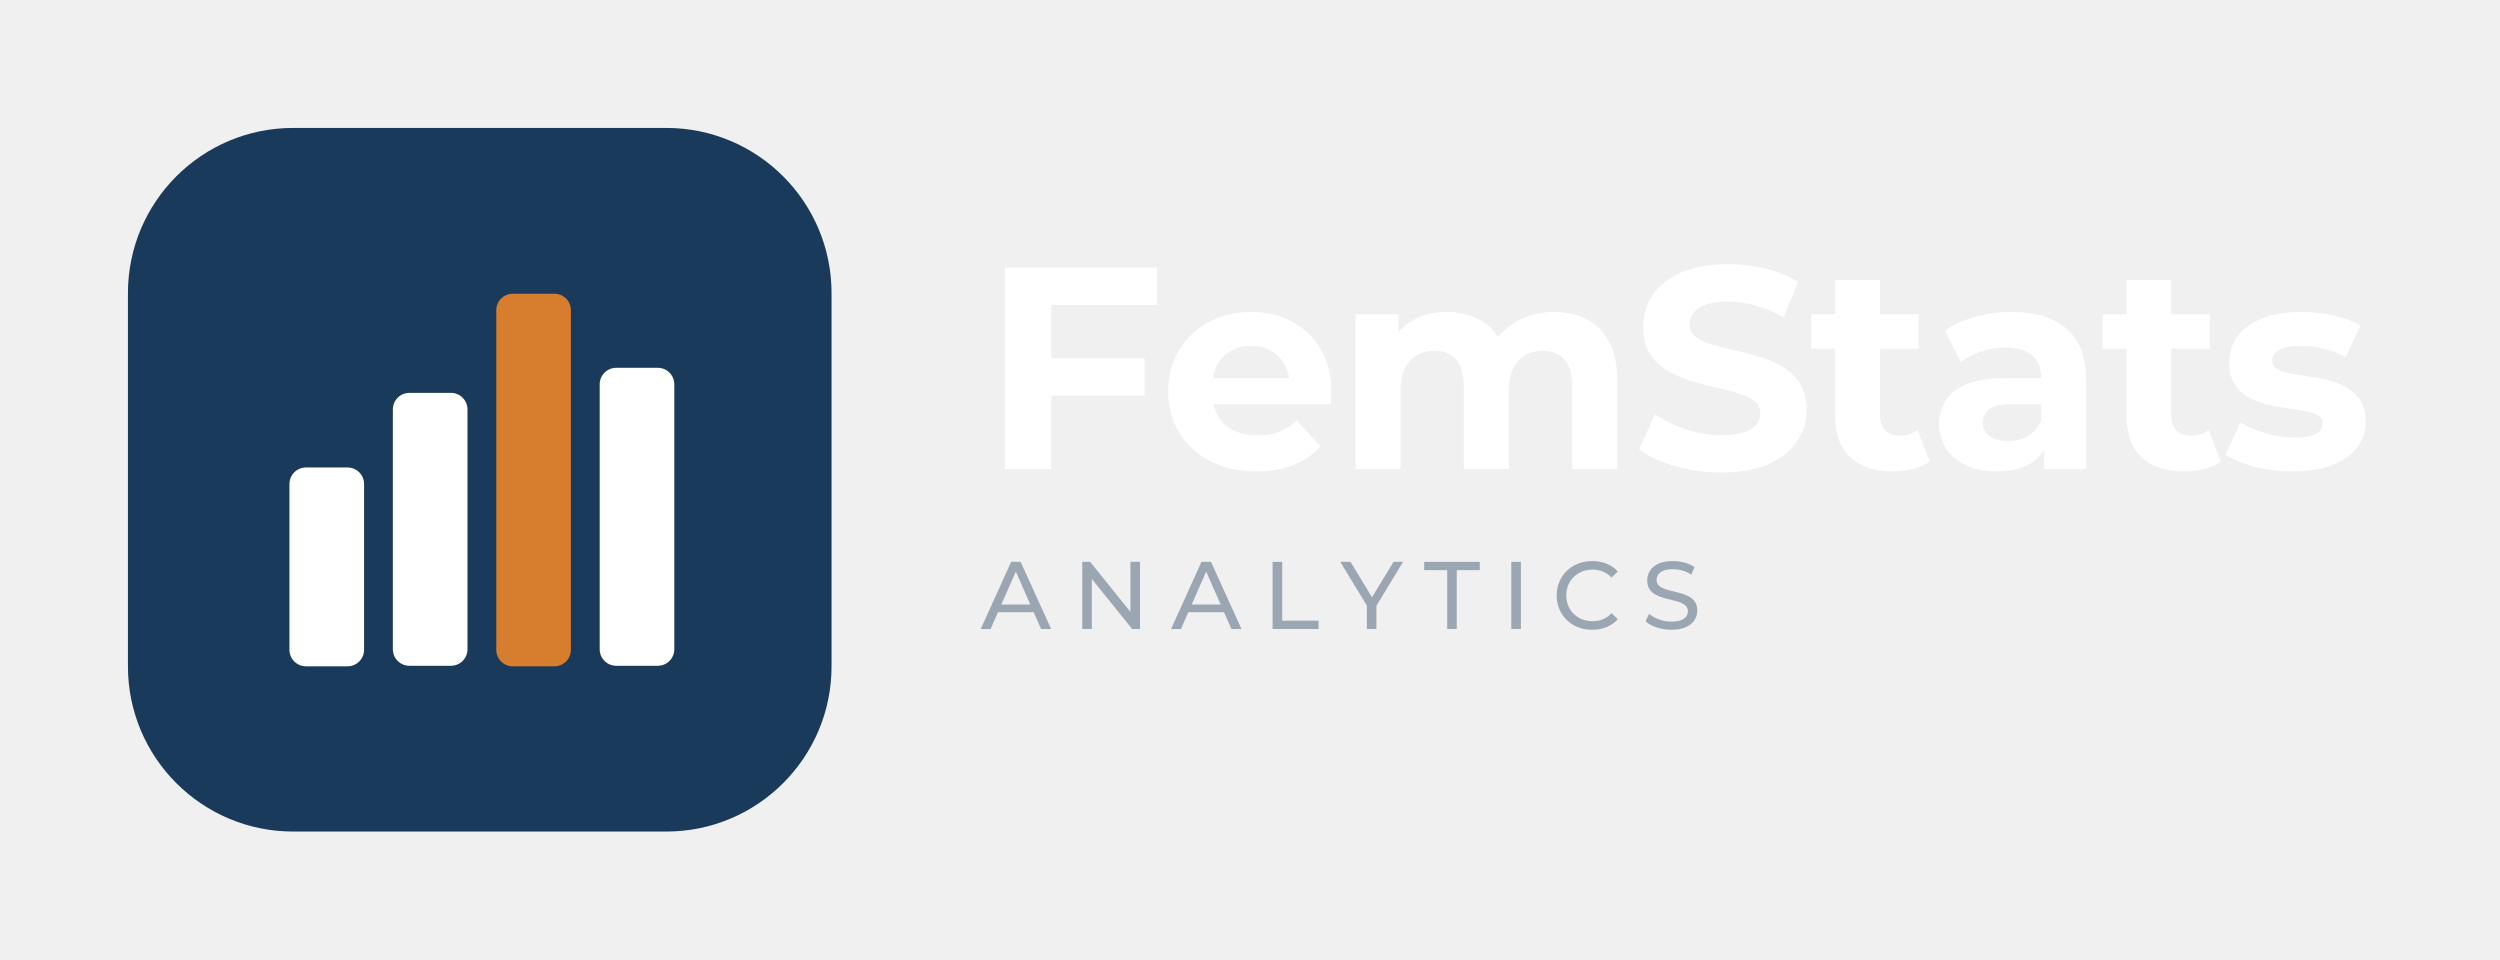
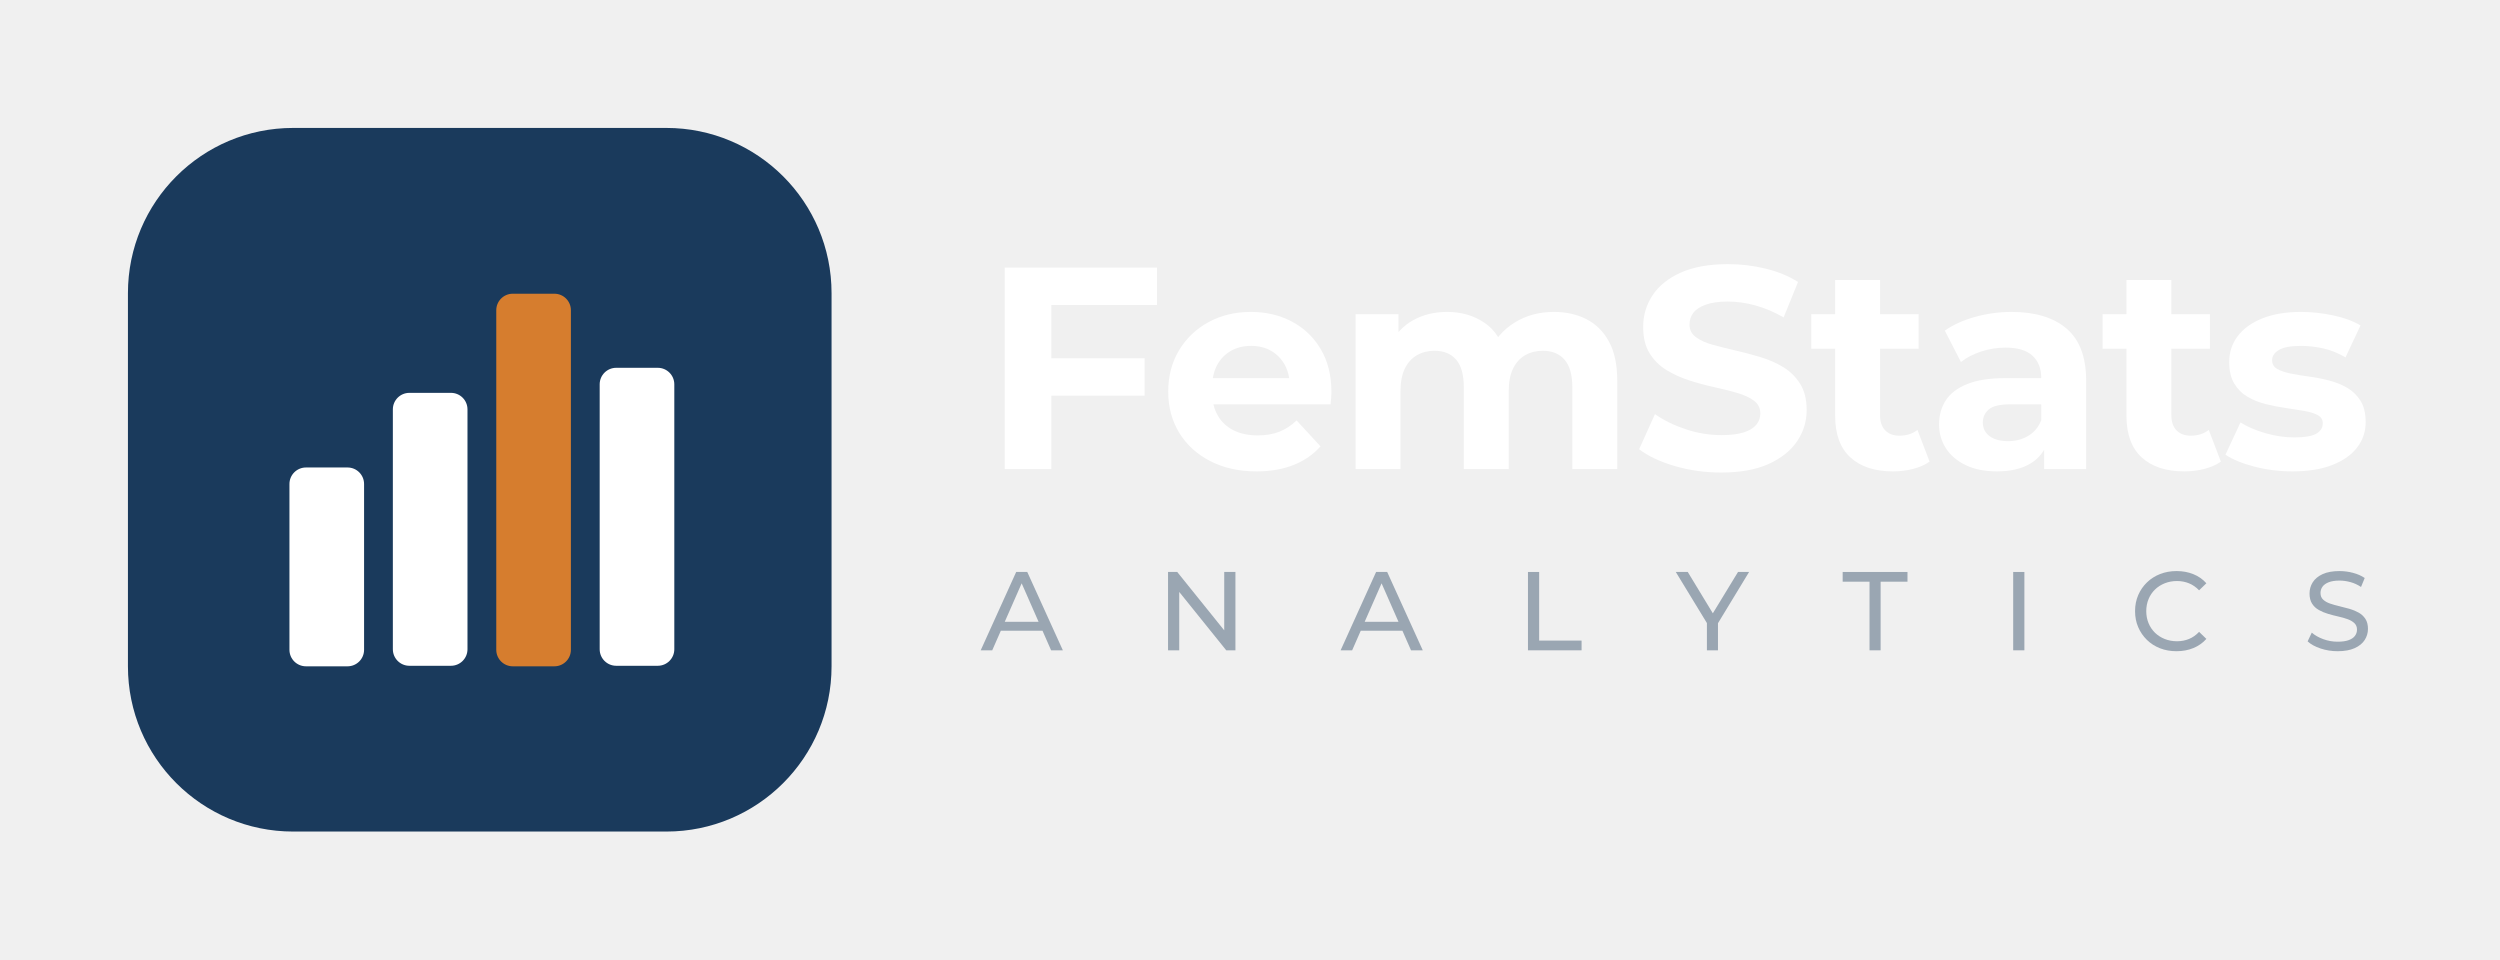
<svg xmlns="http://www.w3.org/2000/svg" viewBox="0 0 469 180" width="469" height="180">
  <g transform="translate(24,24)">
    <rect x="0" y="0" width="132" height="132" rx="31" fill="#1A3A5C" />
    <rect x="30.3" y="63.7" width="14.0" height="37.3" rx="3.1" fill="#FFFFFF" />
    <rect x="49.7" y="49.7" width="14.0" height="51.2" rx="3.1" fill="#FFFFFF" />
    <rect x="69.1" y="31.1" width="14.0" height="69.9" rx="3.1" fill="#D67D2E" />
    <rect x="88.5" y="45.0" width="14.0" height="55.9" rx="3.1" fill="#FFFFFF" />
  </g>
  <path d="M83 0V700H612V570H245V0ZM233 255V385H569V255Z" transform="translate(184.00,88.00) scale(0.054,-0.054)" fill="#FFFFFF" />
  <path d="M339 -8Q247 -8 177.5 28.0Q108 64 70.0 126.5Q32 189 32 269Q32 350 69.5 412.5Q107 475 172.0 510.5Q237 546 319 546Q398 546 461.5 512.5Q525 479 562.0 416.5Q599 354 599 267Q599 258 598.0 246.5Q597 235 596 225H159V316H514L454 289Q454 331 437.0 362.0Q420 393 390.0 410.5Q360 428 320 428Q280 428 249.5 410.5Q219 393 202.0 361.5Q185 330 185 287V263Q185 219 204.5 185.5Q224 152 259.5 134.5Q295 117 343 117Q386 117 418.5 130.0Q451 143 478 169L561 79Q524 37 468.0 14.5Q412 -8 339 -8Z" transform="translate(217.43,88.00) scale(0.054,-0.054)" fill="#FFFFFF" />
  <path d="M72 0V538H221V391L193 434Q221 489 272.5 517.5Q324 546 390 546Q464 546 519.5 508.5Q575 471 593 394L538 409Q565 472 624.5 509.0Q684 546 761 546Q825 546 874.5 520.5Q924 495 952.5 442.5Q981 390 981 308V0H825V284Q825 349 798.0 380.0Q771 411 722 411Q688 411 661.0 395.5Q634 380 619.0 349.0Q604 318 604 270V0H448V284Q448 349 421.5 380.0Q395 411 346 411Q312 411 285.0 395.5Q258 380 243.0 349.0Q228 318 228 270V0Z" transform="translate(250.42,88.00) scale(0.054,-0.054)" fill="#FFFFFF" />
  <path d="M313 -12Q229 -12 152.0 10.5Q75 33 28 69L83 191Q128 159 189.5 138.5Q251 118 314 118Q362 118 391.5 127.5Q421 137 435.0 154.0Q449 171 449 193Q449 221 427.0 237.5Q405 254 369.0 264.5Q333 275 289.5 284.5Q246 294 202.5 308.0Q159 322 123.0 344.0Q87 366 64.5 402.0Q42 438 42 494Q42 554 74.5 603.5Q107 653 172.5 682.5Q238 712 337 712Q403 712 467.0 696.5Q531 681 580 650L530 527Q481 555 432.0 568.5Q383 582 336 582Q289 582 259.0 571.0Q229 560 216.0 542.5Q203 525 203 502Q203 475 225.0 458.5Q247 442 283.0 432.0Q319 422 362.5 412.0Q406 402 449.5 389.0Q493 376 529.0 354.0Q565 332 587.5 296.0Q610 260 610 205Q610 146 577.0 97.0Q544 48 478.5 18.0Q413 -12 313 -12Z" transform="translate(305.99,88.00) scale(0.054,-0.054)" fill="#FFFFFF" />
  <path d="M292 -8Q197 -8 144.0 40.5Q91 89 91 185V657H247V187Q247 153 265.0 134.5Q283 116 314 116Q351 116 377 136L419 26Q395 9 361.5 0.5Q328 -8 292 -8ZM8 418V538H381V418Z" transform="translate(339.36,88.00) scale(0.054,-0.054)" fill="#FFFFFF" />
  <path d="M402 0V105L392 128V316Q392 366 361.5 394.0Q331 422 268 422Q225 422 183.5 408.5Q142 395 113 372L57 481Q101 512 163.0 529.0Q225 546 289 546Q412 546 480.0 488.0Q548 430 548 307V0ZM238 -8Q175 -8 130.0 13.5Q85 35 61.0 72.0Q37 109 37 155Q37 203 60.5 239.0Q84 275 135.0 295.5Q186 316 268 316H411V225H285Q230 225 209.5 207.0Q189 189 189 162Q189 132 212.5 114.5Q236 97 277 97Q316 97 347.0 115.5Q378 134 392 170L416 98Q399 46 354.0 19.0Q309 -8 238 -8Z" transform="translate(361.77,88.00) scale(0.054,-0.054)" fill="#FFFFFF" />
  <path d="M292 -8Q197 -8 144.0 40.5Q91 89 91 185V657H247V187Q247 153 265.0 134.5Q283 116 314 116Q351 116 377 136L419 26Q395 9 361.5 0.5Q328 -8 292 -8ZM8 418V538H381V418Z" transform="translate(394.01,88.00) scale(0.054,-0.054)" fill="#FFFFFF" />
  <path d="M253 -8Q184 -8 120.5 8.5Q57 25 20 50L72 162Q109 139 159.5 124.5Q210 110 259 110Q313 110 335.5 123.0Q358 136 358 159Q358 178 340.5 187.5Q323 197 294.0 202.0Q265 207 230.5 212.0Q196 217 161.0 225.5Q126 234 97.0 251.0Q68 268 50.5 297.0Q33 326 33 372Q33 423 62.5 462.0Q92 501 148.0 523.5Q204 546 282 546Q337 546 394.0 534.0Q451 522 489 499L437 388Q398 411 358.5 419.5Q319 428 282 428Q230 428 206.0 414.0Q182 400 182 378Q182 358 199.5 348.0Q217 338 246.0 332.0Q275 326 309.5 321.5Q344 317 379.0 308.0Q414 299 442.5 282.5Q471 266 489.0 237.5Q507 209 507 163Q507 113 477.0 74.5Q447 36 390.5 14.0Q334 -8 253 -8Z" transform="translate(416.42,88.00) scale(0.054,-0.054)" fill="#FFFFFF" />
-   <path d="M-1 0 316 700H415L733 0H628L345 644H385L102 0ZM134 175 161 255H555L584 175Z" transform="translate(184.00,118.00) scale(0.018,-0.018)" fill="#9aa6b2" />
-   <path d="M105 0V700H187L650 125H607V700H707V0H625L162 575H205V0Z" transform="translate(201.14,118.00) scale(0.018,-0.018)" fill="#9aa6b2" />
-   <path d="M-1 0 316 700H415L733 0H628L345 644H385L102 0ZM134 175 161 255H555L584 175Z" transform="translate(219.71,118.00) scale(0.018,-0.018)" fill="#9aa6b2" />
-   <path d="M105 0V700H205V87H584V0Z" transform="translate(236.85,118.00) scale(0.018,-0.018)" fill="#9aa6b2" />
-   <path d="M274 0V268L297 206L-4 700H103L356 283H298L552 700H651L351 206L373 268V0Z" transform="translate(251.50,118.00) scale(0.018,-0.018)" fill="#9aa6b2" />
-   <path d="M244 0V613H4V700H583V613H343V0Z" transform="translate(267.11,118.00) scale(0.018,-0.018)" fill="#9aa6b2" />
-   <path d="M105 0V700H205V0Z" transform="translate(281.63,118.00) scale(0.018,-0.018)" fill="#9aa6b2" />
-   <path d="M418 -8Q338 -8 270.5 18.5Q203 45 153.5 93.5Q104 142 76.0 207.0Q48 272 48 350Q48 428 76.0 493.0Q104 558 154.0 606.5Q204 655 271.5 681.5Q339 708 419 708Q500 708 568.5 680.5Q637 653 685 599L620 536Q580 578 530.0 598.5Q480 619 423 619Q364 619 313.5 599.0Q263 579 226.0 543.0Q189 507 168.5 457.5Q148 408 148 350Q148 292 168.5 242.5Q189 193 226.0 157.0Q263 121 313.5 101.0Q364 81 423 81Q480 81 530.0 101.5Q580 122 620 165L685 102Q637 48 568.5 20.0Q500 -8 418 -8Z" transform="translate(291.17,118.00) scale(0.018,-0.018)" fill="#9aa6b2" />
-   <path d="M309 -8Q229 -8 156.0 16.5Q83 41 41 80L78 158Q118 123 180.0 100.0Q242 77 309 77Q370 77 408.0 91.0Q446 105 464.0 129.5Q482 154 482 185Q482 221 458.5 243.0Q435 265 397.5 278.5Q360 292 315.0 302.0Q270 312 224.5 325.5Q179 339 141.5 360.0Q104 381 81.0 416.5Q58 452 58 508Q58 562 86.5 607.5Q115 653 174.5 680.5Q234 708 326 708Q387 708 447.0 692.0Q507 676 551 646L518 566Q473 596 423.0 609.5Q373 623 326 623Q267 623 229.0 608.0Q191 593 173.5 568.0Q156 543 156 512Q156 475 179.5 453.0Q203 431 240.5 418.0Q278 405 323.0 394.5Q368 384 413.5 371.0Q459 358 496.5 337.0Q534 316 557.0 281.0Q580 246 580 191Q580 138 551.0 92.5Q522 47 461.5 19.5Q401 -8 309 -8Z" transform="translate(307.97,118.00) scale(0.018,-0.018)" fill="#9aa6b2" />
+   <path d="M-1 0 316 700H415L733 0H628L345 644H385L102 0ZM134 175 161 255H555L584 175Z" transform="translate(184.00,122.00) scale(0.021,-0.021)" fill="#9aa6b2" />
+   <path d="M105 0V700H187L650 125H607V700H707V0H625L162 575H205V0Z" transform="translate(216.92,122.00) scale(0.021,-0.021)" fill="#9aa6b2" />
+   <path d="M-1 0 316 700H415L733 0H628L345 644H385L102 0ZM134 175 161 255H555L584 175Z" transform="translate(251.52,122.00) scale(0.021,-0.021)" fill="#9aa6b2" />
+   <path d="M105 0V700H205V87H584V0Z" transform="translate(284.44,122.00) scale(0.021,-0.021)" fill="#9aa6b2" />
+   <path d="M274 0V268L297 206L-4 700H103L356 283H298L552 700H651L351 206L373 268V0Z" transform="translate(314.46,122.00) scale(0.021,-0.021)" fill="#9aa6b2" />
+   <path d="M244 0V613H4V700H583V613H343V0Z" transform="translate(345.60,122.00) scale(0.021,-0.021)" fill="#9aa6b2" />
+   <path d="M105 0V700H205V0Z" transform="translate(375.47,122.00) scale(0.021,-0.021)" fill="#9aa6b2" />
+   <path d="M418 -8Q338 -8 270.5 18.5Q203 45 153.5 93.5Q104 142 76.0 207.0Q48 272 48 350Q48 428 76.0 493.0Q104 558 154.0 606.5Q204 655 271.5 681.5Q339 708 419 708Q500 708 568.5 680.5Q637 653 685 599L620 536Q580 578 530.0 598.5Q480 619 423 619Q364 619 313.5 599.0Q263 579 226.0 543.0Q189 507 168.5 457.5Q148 408 148 350Q148 292 168.5 242.5Q189 193 226.0 157.0Q263 121 313.5 101.0Q364 81 423 81Q480 81 530.0 101.5Q580 122 620 165L685 102Q637 48 568.5 20.0Q500 -8 418 -8Z" transform="translate(399.53,122.00) scale(0.021,-0.021)" fill="#9aa6b2" />
+   <path d="M309 -8Q229 -8 156.0 16.5Q83 41 41 80L78 158Q118 123 180.0 100.0Q242 77 309 77Q370 77 408.0 91.0Q446 105 464.0 129.5Q482 154 482 185Q482 221 458.5 243.0Q435 265 397.5 278.5Q360 292 315.0 302.0Q270 312 224.5 325.5Q179 339 141.5 360.0Q104 381 81.0 416.5Q58 452 58 508Q58 562 86.5 607.5Q115 653 174.5 680.5Q234 708 326 708Q387 708 447.0 692.0Q507 676 551 646L518 566Q473 596 423.0 609.5Q373 623 326 623Q267 623 229.0 608.0Q191 593 173.5 568.0Q156 543 156 512Q156 475 179.5 453.0Q203 431 240.5 418.0Q278 405 323.0 394.5Q368 384 413.5 371.0Q459 358 496.5 337.0Q534 316 557.0 281.0Q580 246 580 191Q580 138 551.0 92.5Q522 47 461.5 19.5Q401 -8 309 -8Z" transform="translate(432.05,122.00) scale(0.021,-0.021)" fill="#9aa6b2" />
</svg>
